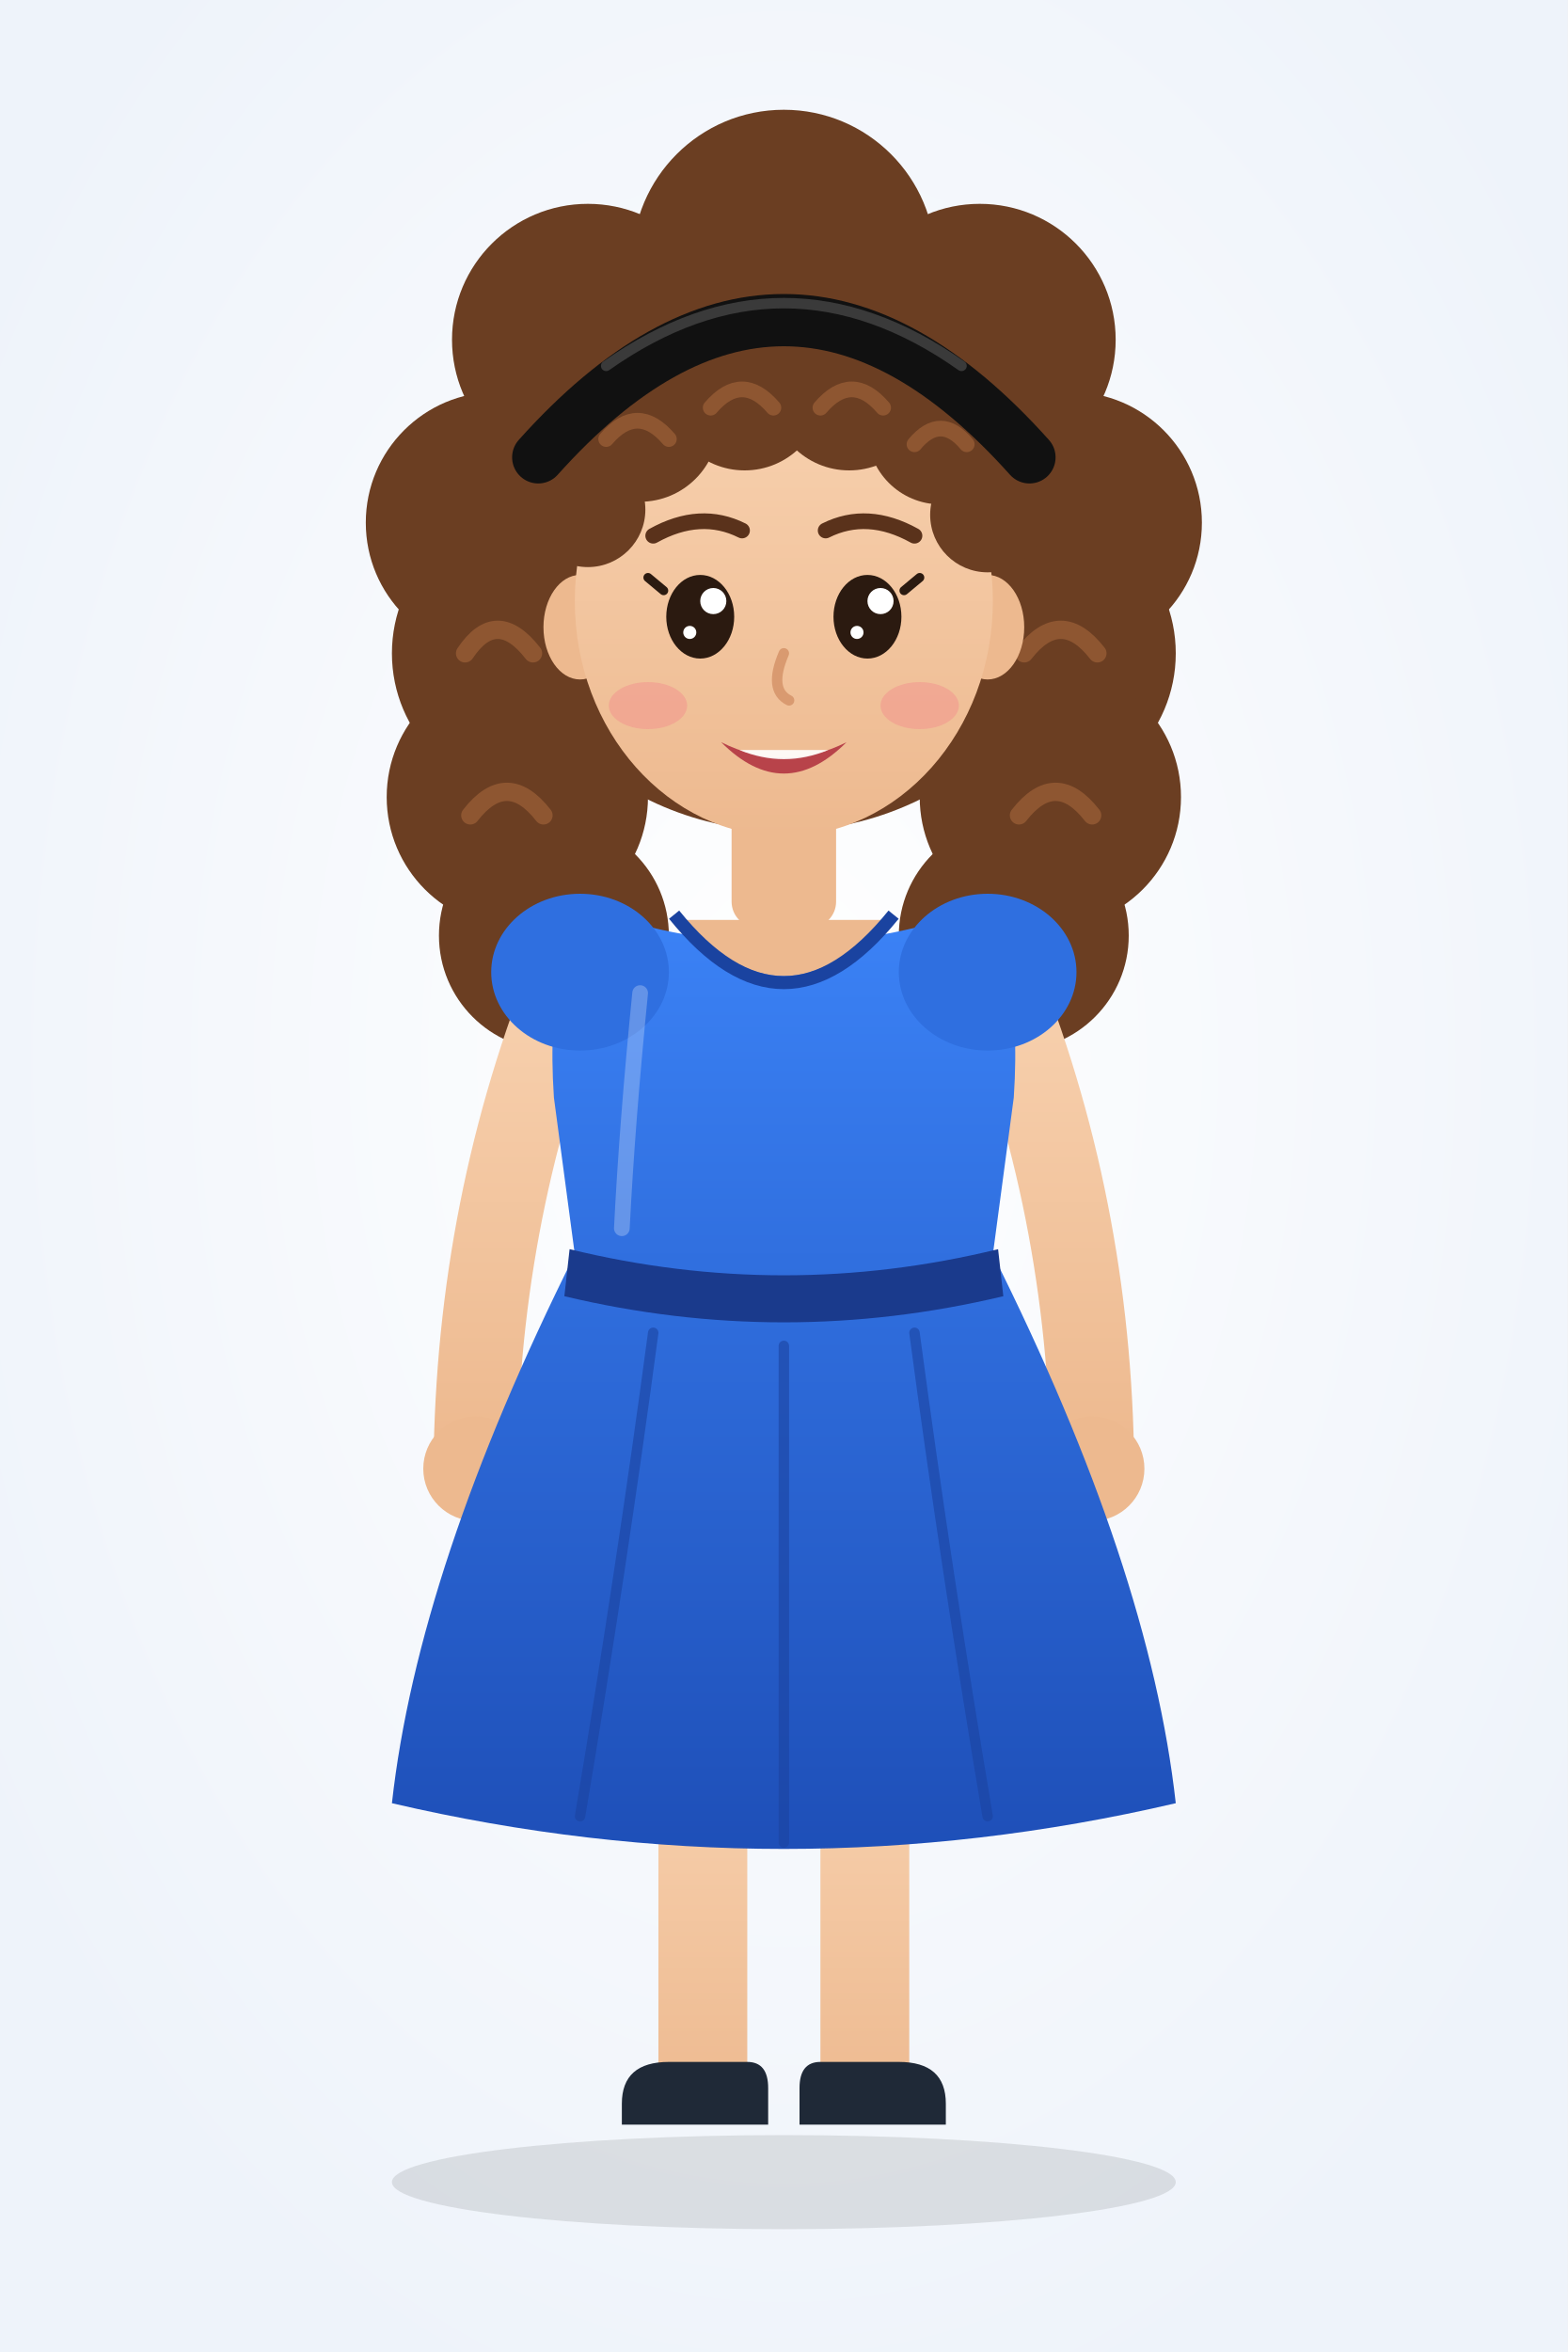
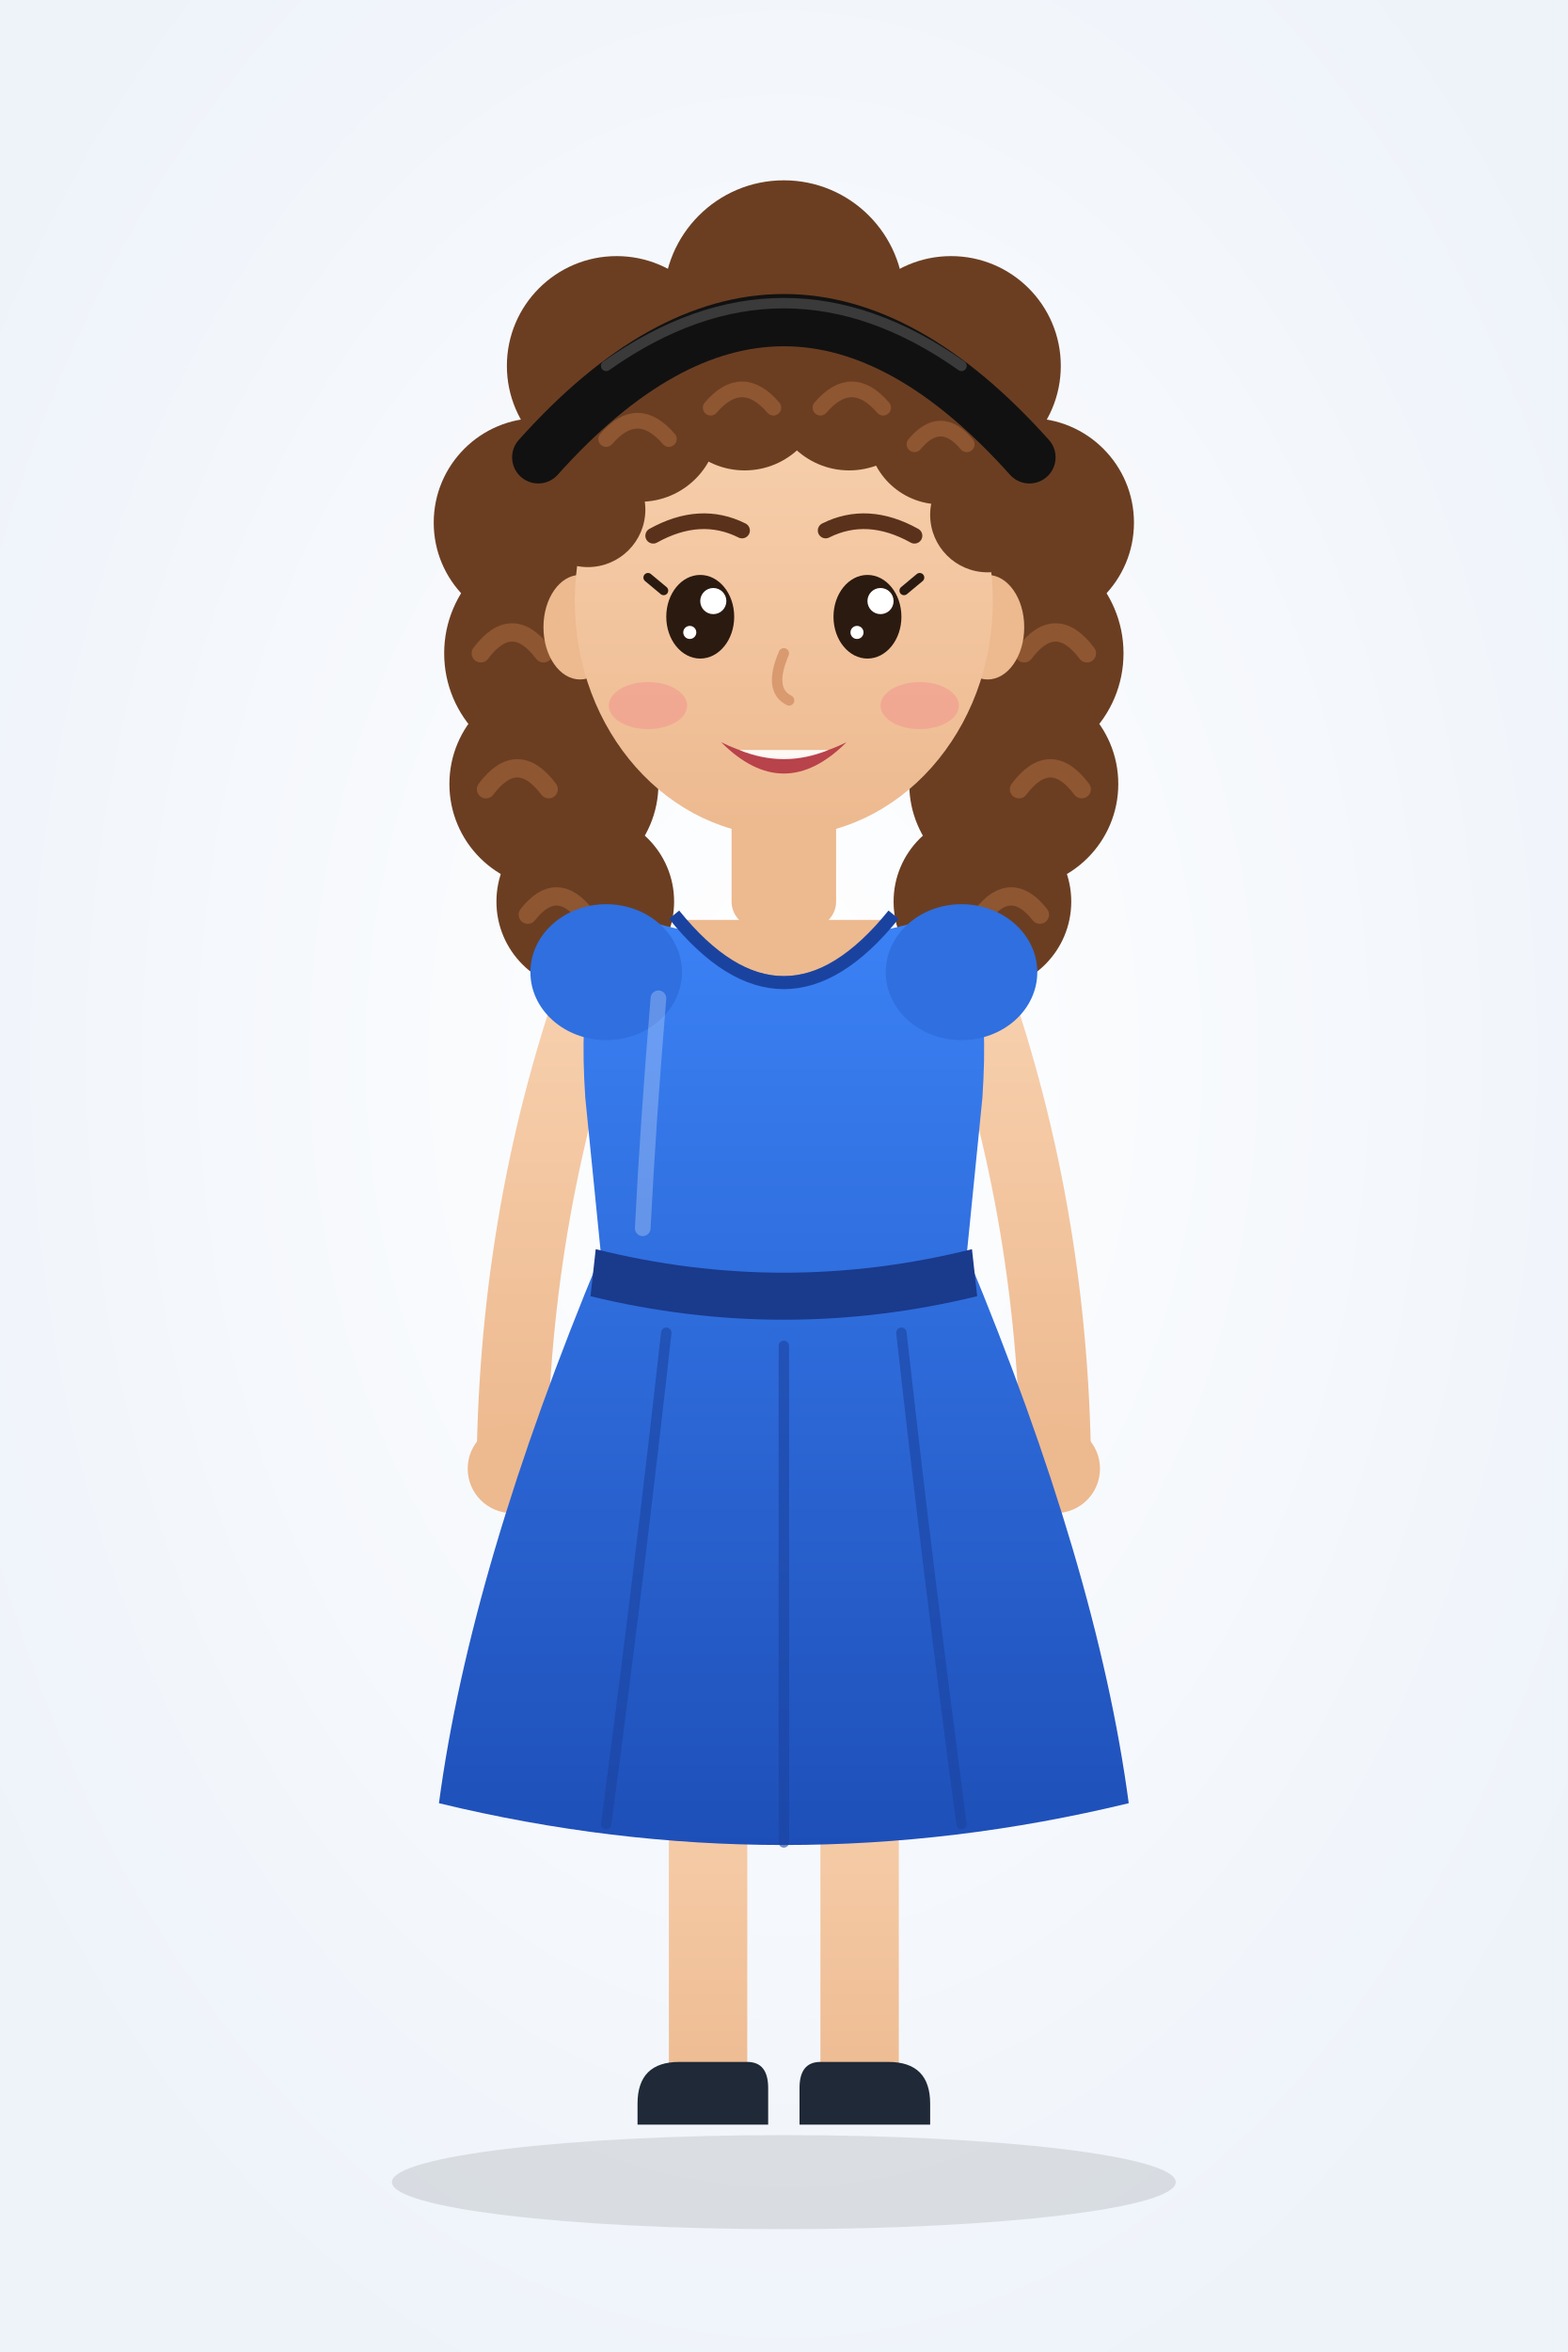
<svg xmlns="http://www.w3.org/2000/svg" viewBox="0 0 600 900" width="600" height="900">
  <defs>
    <linearGradient id="dress" x1="0" y1="0" x2="0" y2="1">
      <stop offset="0" stop-color="#3B82F6" />
      <stop offset="1" stop-color="#1E4FB8" />
    </linearGradient>
    <linearGradient id="skin" x1="0" y1="0" x2="0" y2="1">
      <stop offset="0" stop-color="#F8D2B0" />
      <stop offset="1" stop-color="#EDB98F" />
    </linearGradient>
    <radialGradient id="bg" cx="0.5" cy="0.45" r="0.6">
      <stop offset="0" stop-color="#FFFFFF" />
      <stop offset="1" stop-color="#EEF3FA" />
    </radialGradient>
  </defs>
  <rect width="600" height="900" fill="url(#bg)" />
  <ellipse cx="300" cy="835" rx="150" ry="18" fill="#000" opacity="0.10" />
  <g fill="#6B3E22">
-     <circle cx="300" cy="200" r="118" />
-     <circle cx="205" cy="250" r="55" />
-     <circle cx="395" cy="250" r="55" />
-     <circle cx="198" cy="305" r="50" />
-     <circle cx="402" cy="305" r="50" />
-     <circle cx="212" cy="358" r="44" />
-     <circle cx="388" cy="358" r="44" />
-     <circle cx="238" cy="395" r="36" />
-     <circle cx="362" cy="395" r="36" />
-     <circle cx="190" cy="200" r="50" />
-     <circle cx="410" cy="200" r="50" />
-     <circle cx="225" cy="130" r="52" />
-     <circle cx="375" cy="130" r="52" />
-     <circle cx="300" cy="100" r="58" />
+     <circle cx="300" cy="205" r="100" />
+     <circle cx="214" cy="250" r="44" />
+     <circle cx="386" cy="250" r="44" />
+     <circle cx="212" cy="300" r="40" />
+     <circle cx="388" cy="300" r="40" />
+     <circle cx="224" cy="345" r="34" />
+     <circle cx="376" cy="345" r="34" />
+     <circle cx="206" cy="200" r="40" />
+     <circle cx="394" cy="200" r="40" />
+     <circle cx="236" cy="140" r="42" />
+     <circle cx="364" cy="140" r="42" />
+     <circle cx="300" cy="115" r="46" />
  </g>
  <g fill="none" stroke="#8E5631" stroke-width="7" stroke-linecap="round">
-     <path d="M178 250 q12 -18 26 0" />
-     <path d="M180 312 q14 -18 28 0" />
-     <path d="M196 365 q12 -16 26 0" />
-     <path d="M392 250 q14 -18 28 0" />
-     <path d="M390 312 q14 -18 28 0" />
-     <path d="M376 365 q12 -16 26 0" />
-     <path d="M222 400 q10 -14 22 0" />
-     <path d="M356 400 q10 -14 22 0" />
+     <path d="M184 250 q12 -16 24 0" />
+     <path d="M186 302 q12 -16 24 0" />
+     <path d="M202 350 q11 -14 22 0" />
+     <path d="M392 250 q12 -16 24 0" />
+     <path d="M390 302 q12 -16 24 0" />
+     <path d="M376 350 q11 -14 22 0" />
  </g>
-   <rect x="252" y="660" width="34" height="150" rx="16" fill="url(#skin)" />
-   <rect x="314" y="660" width="34" height="150" rx="16" fill="url(#skin)" />
-   <path d="M238 805 q0 -16 18 -16 h30 q8 0 8 10 v14 h-56z" fill="#1F2937" />
-   <path d="M306 799 q0 -10 8 -10 h30 q18 0 18 16 v8 h-56z" fill="#1F2937" />
-   <path d="M222 365 q-38 90 -40 190" stroke="url(#skin)" stroke-width="32" stroke-linecap="round" fill="none" />
-   <path d="M378 365 q38 90 40 190" stroke="url(#skin)" stroke-width="32" stroke-linecap="round" fill="none" />
-   <circle cx="182" cy="562" r="20" fill="#EDB98F" />
-   <circle cx="418" cy="562" r="20" fill="#EDB98F" />
+   <rect x="256" y="660" width="30" height="150" rx="16" fill="url(#skin)" />
+   <rect x="314" y="660" width="30" height="150" rx="16" fill="url(#skin)" />
+   <path d="M244 805 q0 -16 16 -16 h26 q8 0 8 10 v14 h-50z" fill="#1F2937" />
+   <path d="M306 799 q0 -10 8 -10 h26 q16 0 16 16 v8 h-50z" fill="#1F2937" />
+   <path d="M232 365 q-34 90 -36 190" stroke="url(#skin)" stroke-width="27" stroke-linecap="round" fill="none" />
+   <path d="M368 365 q34 90 36 190" stroke="url(#skin)" stroke-width="27" stroke-linecap="round" fill="none" />
+   <circle cx="196" cy="562" r="17" fill="#EDB98F" />
+   <circle cx="404" cy="562" r="17" fill="#EDB98F" />
  <rect x="280" y="300" width="40" height="55" rx="10" fill="#EDB98F" />
-   <path d="M232 350 Q300 372 368 350 Q392 360 388 420 L380 480 Q440 600 450 690 Q300 725 150 690 Q160 600 220 480 L212 420 Q208 360 232 350Z" fill="url(#dress)" />
+   <path d="M240 350 Q300 370 360 350 Q380 360 376 420 L370 480 Q420 600 432 690 Q300 722 168 690 Q180 600 230 480 L224 420 Q220 360 240 350Z" fill="url(#dress)" />
  <path d="M262 352 Q300 395 338 352" fill="#EDB98F" />
  <path d="M258 350 Q300 402 342 350" fill="none" stroke="#1A43A0" stroke-width="5" />
-   <path d="M218 478 Q300 498 382 478 L384 496 Q300 516 216 496Z" fill="#1A3A8C" />
+   <path d="M228 478 Q300 496 372 478 L374 496 Q300 514 226 496Z" fill="#1A3A8C" />
  <g stroke="#1A43A0" stroke-width="4" fill="none" opacity="0.6" stroke-linecap="round">
-     <path d="M250 510 Q238 600 222 695" />
+     <path d="M255 510 Q245 600 232 698" />
    <path d="M300 515 L300 705" />
-     <path d="M350 510 Q362 600 378 695" />
+     <path d="M345 510 Q355 600 368 698" />
  </g>
-   <ellipse cx="222" cy="372" rx="34" ry="30" fill="#2F6FE0" />
-   <ellipse cx="378" cy="372" rx="34" ry="30" fill="#2F6FE0" />
-   <path d="M245 380 Q240 430 238 470" stroke="#fff" stroke-width="6" opacity="0.25" stroke-linecap="round" fill="none" />
+   <ellipse cx="232" cy="372" rx="29" ry="26" fill="#2F6FE0" />
+   <ellipse cx="368" cy="372" rx="29" ry="26" fill="#2F6FE0" />
+   <path d="M252 382 Q248 430 246 470" stroke="#fff" stroke-width="6" opacity="0.25" stroke-linecap="round" fill="none" />
  <ellipse cx="222" cy="240" rx="14" ry="20" fill="#EDB98F" />
  <ellipse cx="378" cy="240" rx="14" ry="20" fill="#EDB98F" />
  <ellipse cx="300" cy="230" rx="80" ry="90" fill="url(#skin)" />
  <g fill="#6B3E22">
    <circle cx="245" cy="162" r="30" />
    <circle cx="285" cy="150" r="30" />
    <circle cx="325" cy="150" r="30" />
    <circle cx="360" cy="165" r="28" />
    <circle cx="225" cy="195" r="22" />
    <circle cx="378" cy="197" r="22" />
  </g>
  <g fill="none" stroke="#8E5631" stroke-width="6" stroke-linecap="round">
    <path d="M232 168 q12 -14 24 0" />
    <path d="M272 156 q12 -14 24 0" />
    <path d="M314 156 q12 -14 24 0" />
    <path d="M350 170 q10 -12 20 0" />
  </g>
  <path d="M206 175 Q300 70 394 175" fill="none" stroke="#111111" stroke-width="20" stroke-linecap="round" />
  <path d="M232 140 Q300 92 368 140" fill="none" stroke="#555" stroke-width="4" stroke-linecap="round" opacity="0.6" />
  <path d="M250 205 q18 -10 34 -2" stroke="#5A321B" stroke-width="6" fill="none" stroke-linecap="round" />
  <path d="M316 203 q16 -8 34 2" stroke="#5A321B" stroke-width="6" fill="none" stroke-linecap="round" />
  <ellipse cx="268" cy="236" rx="13" ry="16" fill="#2B1A10" />
  <ellipse cx="332" cy="236" rx="13" ry="16" fill="#2B1A10" />
  <circle cx="273" cy="230" r="5" fill="#fff" />
  <circle cx="337" cy="230" r="5" fill="#fff" />
  <circle cx="264" cy="242" r="2.5" fill="#fff" />
  <circle cx="328" cy="242" r="2.5" fill="#fff" />
  <path d="M254 226 l-6 -5" stroke="#2B1A10" stroke-width="3.5" stroke-linecap="round" />
  <path d="M346 226 l6 -5" stroke="#2B1A10" stroke-width="3.5" stroke-linecap="round" />
  <path d="M300 250 q-6 14 2 18" stroke="#D99A70" stroke-width="4" fill="none" stroke-linecap="round" />
  <ellipse cx="248" cy="270" rx="15" ry="9" fill="#F28B8B" opacity="0.45" />
  <ellipse cx="352" cy="270" rx="15" ry="9" fill="#F28B8B" opacity="0.45" />
  <path d="M276 284 Q300 308 324 284 Q300 296 276 284Z" fill="#B8434A" />
  <path d="M283 287 Q300 294 317 287" fill="#fff" opacity="0.9" />
</svg>
